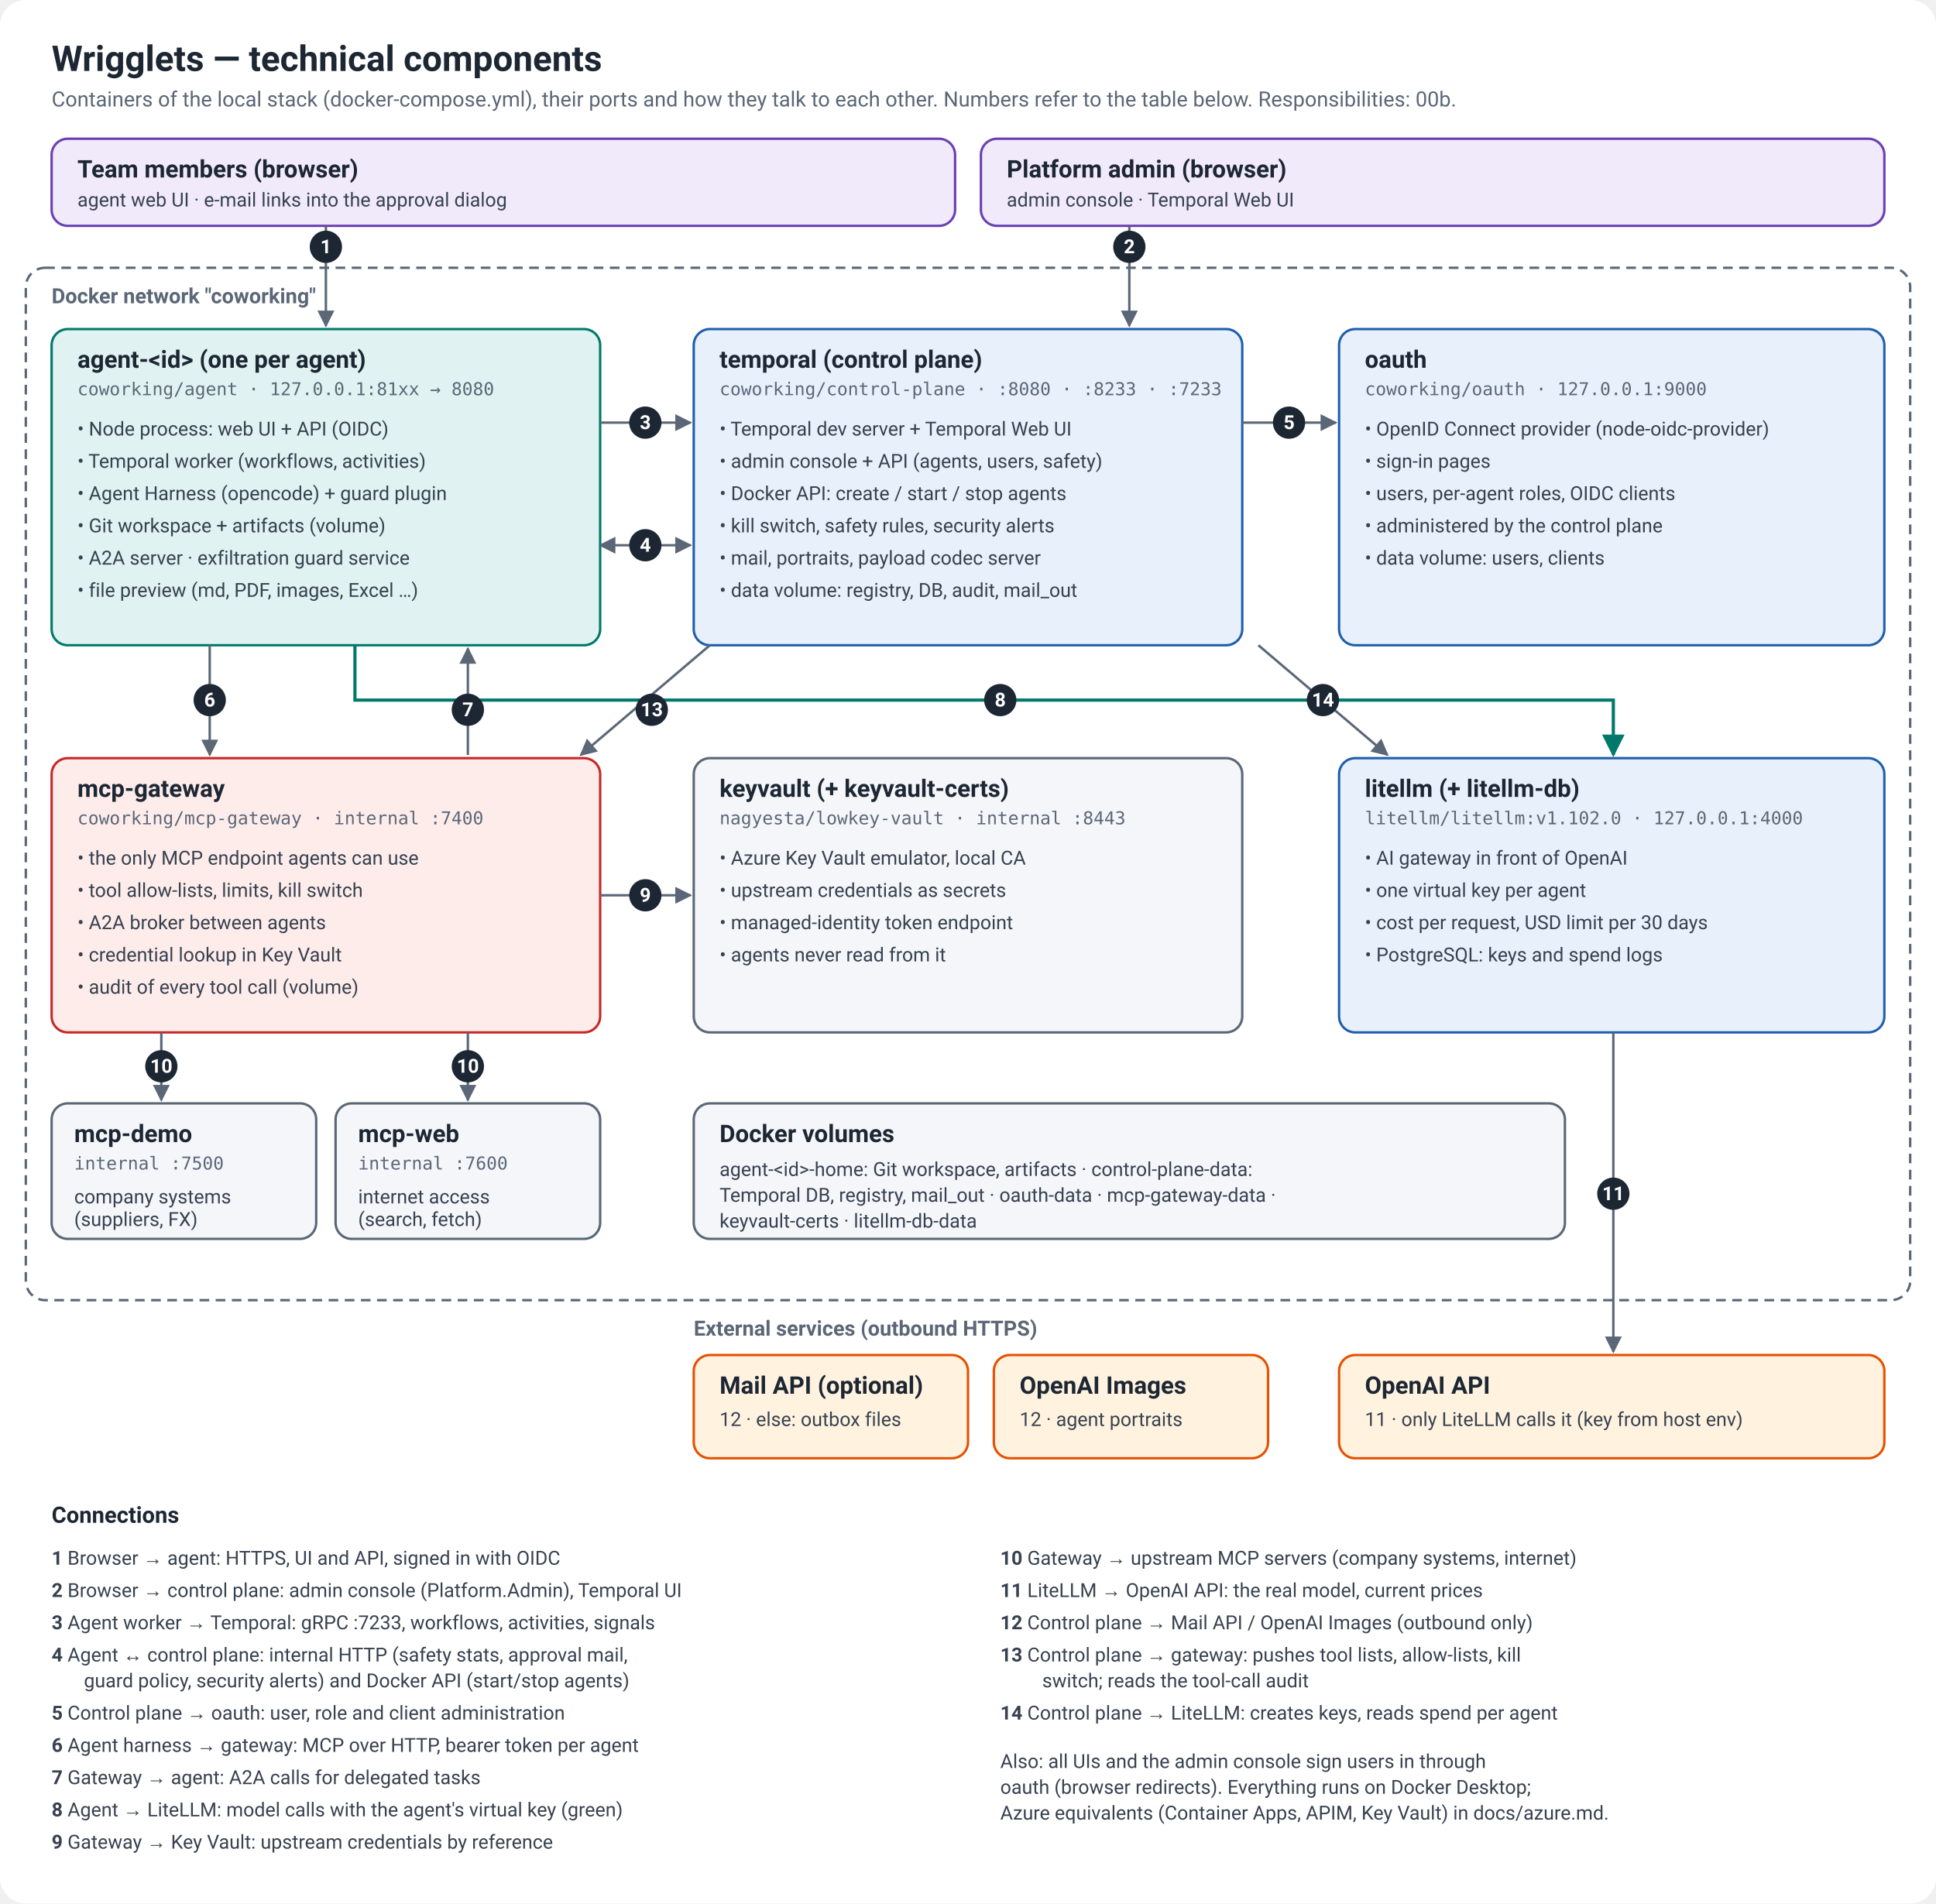
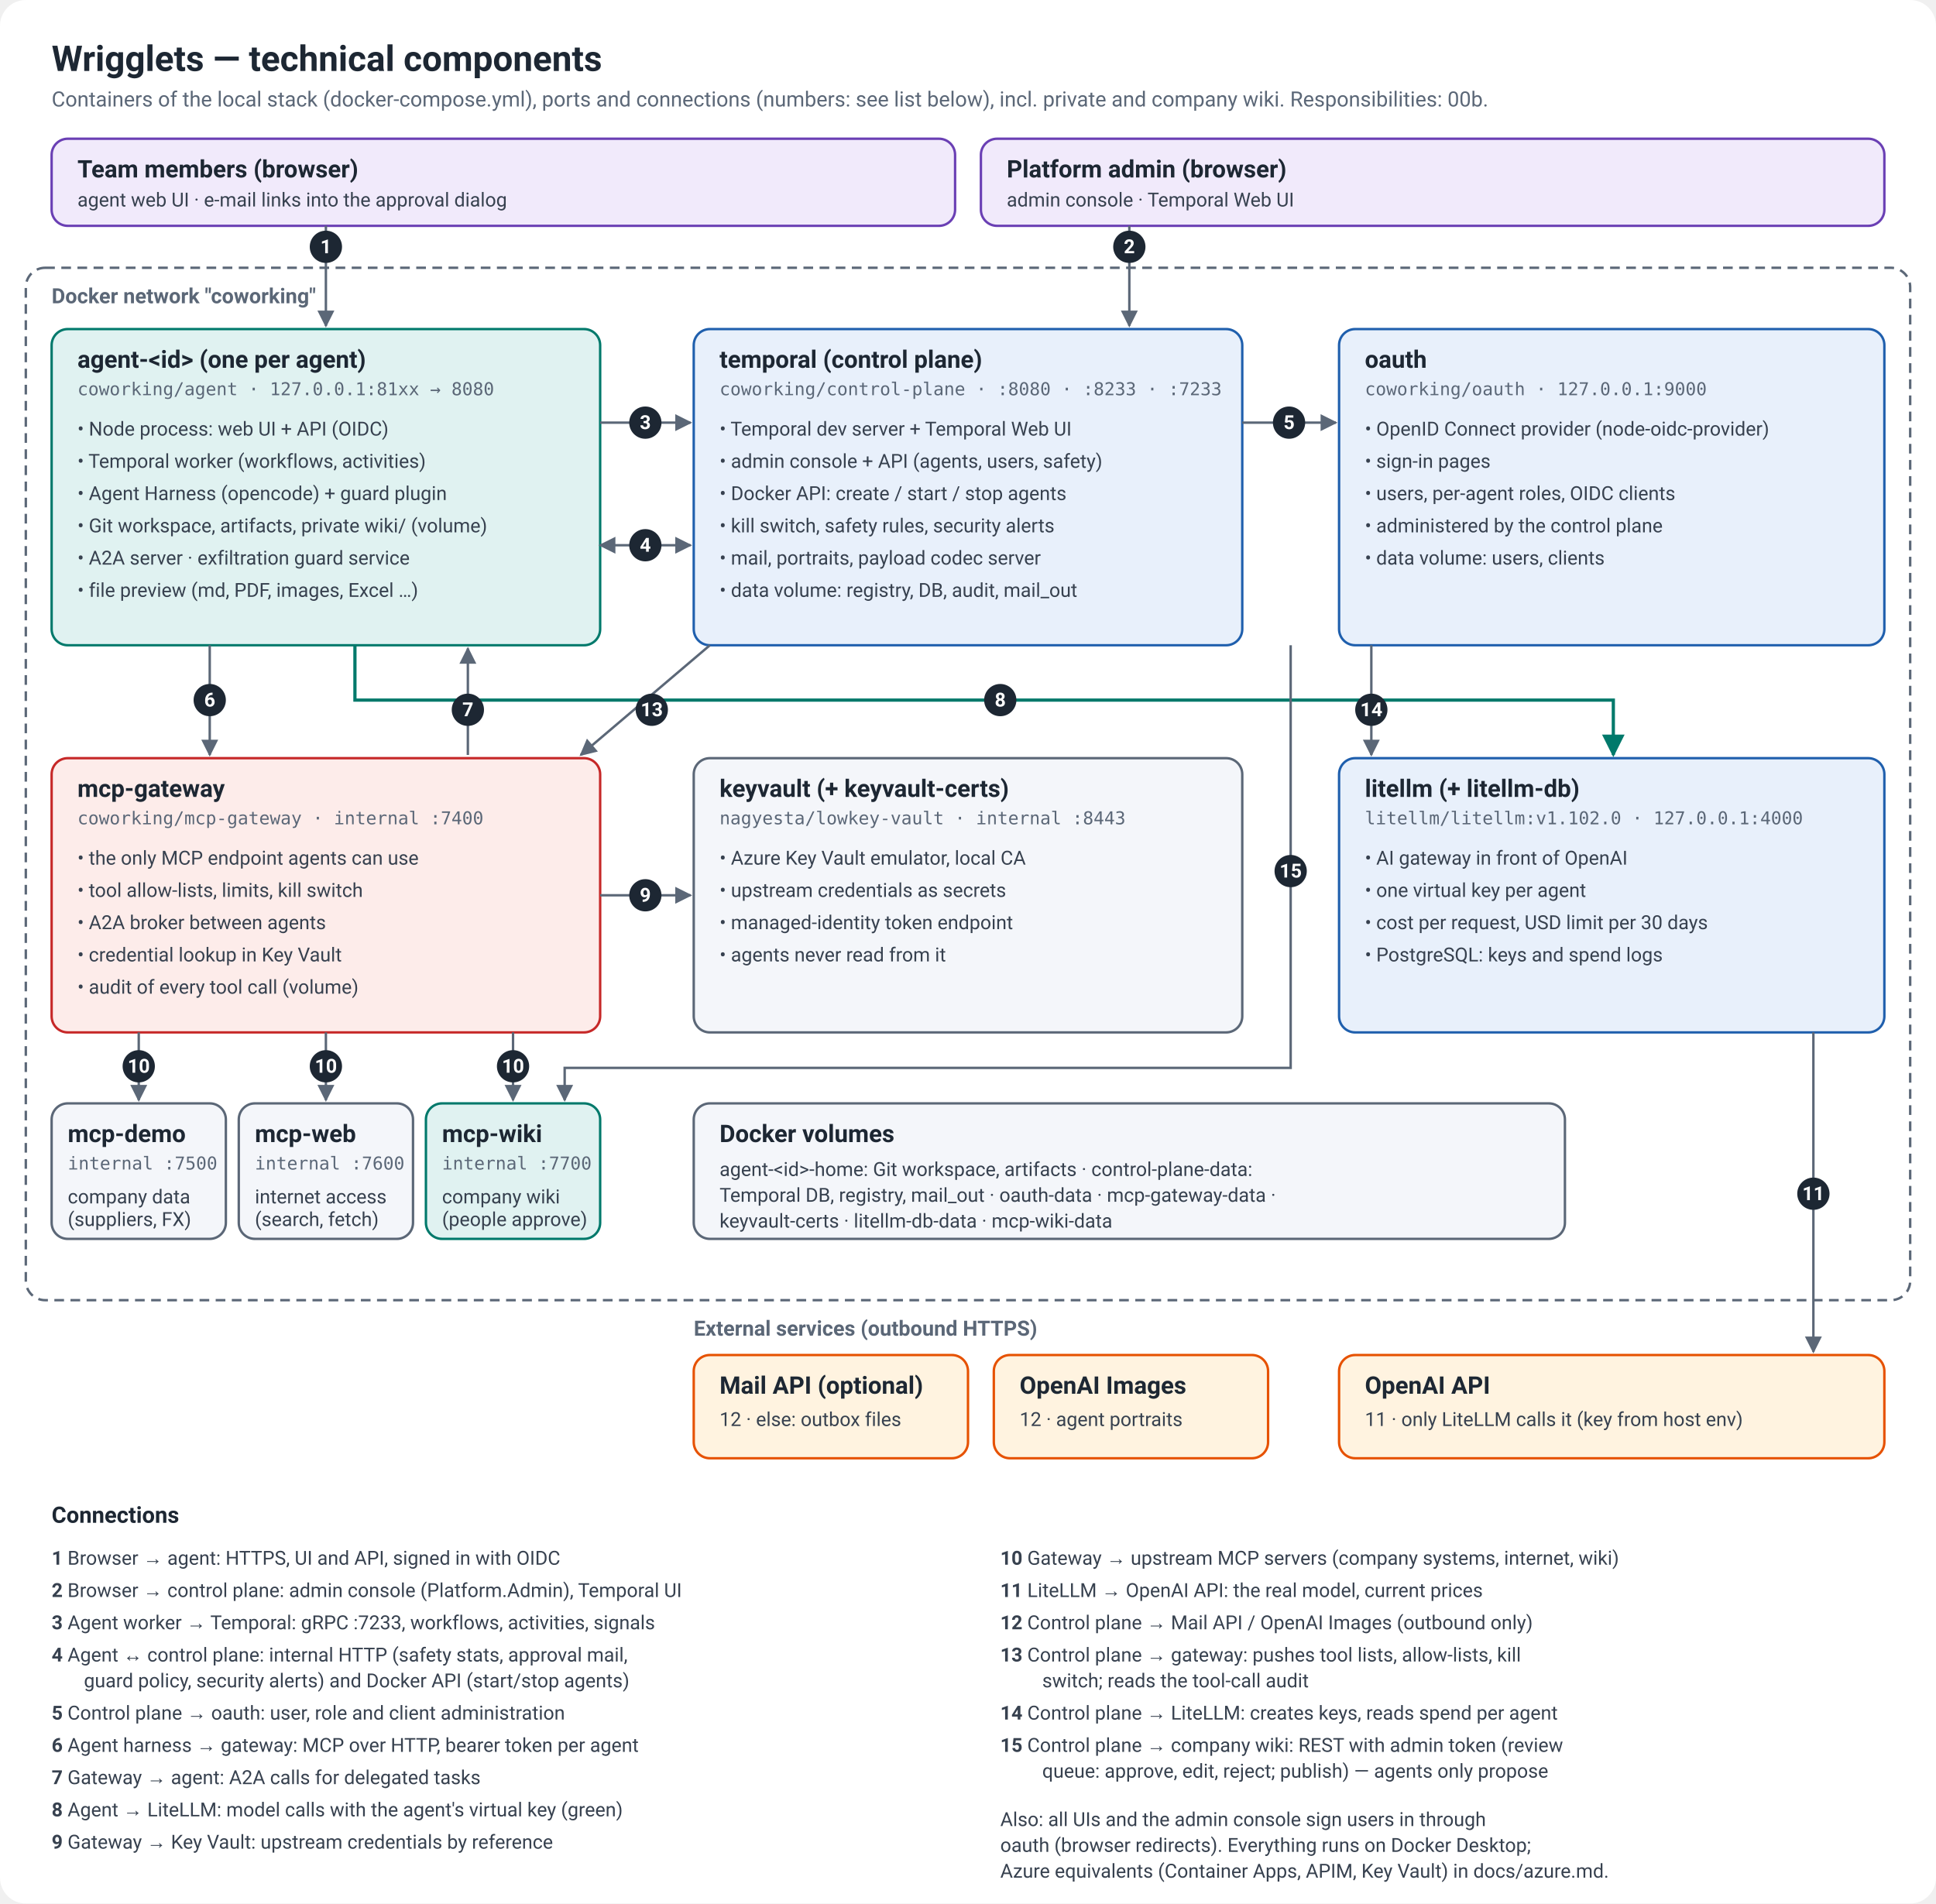
<svg xmlns="http://www.w3.org/2000/svg" width="1200" height="1180" viewBox="0 0 1200 1180" font-family="Roboto, 'Segoe UI', Arial, sans-serif">
  <style>
    .t { font-size: 22px; font-weight: 600; fill: #1d2733; }
    .st { font-size: 13px; fill: #5b6777; }
    .h { font-size: 15px; font-weight: 600; fill: #1d2733; }
    .img { font-size: 11px; fill: #5b6777; font-family: Consolas, monospace; }
    .d { font-size: 12px; fill: #37414f; }
    .bl { font-size: 13px; font-weight: 600; fill: #5b6777; }
    .lg { font-size: 12px; fill: #37414f; }
    .lgh { font-size: 14px; font-weight: 600; fill: #1d2733; }
    .ln { fill: none; stroke: #5b6777; stroke-width: 1.5; }
    .ln2 { fill: none; stroke: #00796b; stroke-width: 2; }
    .cp { fill: #e8f0fb; stroke: #1f5fad; stroke-width: 1.5; }
    .ag { fill: #e0f2f1; stroke: #00796b; stroke-width: 1.5; }
    .gw { fill: #fdecea; stroke: #c62828; stroke-width: 1.5; }
    .sup { fill: #f4f6fa; stroke: #5b6777; stroke-width: 1.5; }
    .ext { fill: #fff3e0; stroke: #e65100; stroke-width: 1.5; }
    .usr { fill: #f1eafb; stroke: #6a3fb4; stroke-width: 1.5; }
    .bnd { fill: none; stroke: #5b6777; stroke-width: 1.5; stroke-dasharray: 6 4; }
    .bd { fill: #1d2733; }
    .bn { font-size: 12px; font-weight: 700; fill: #ffffff; text-anchor: middle; }
    .lbl { font-size: 11px; fill: #37414f; }
  </style>
  <defs>
    <marker id="a" viewBox="0 0 10 10" refX="9" refY="5" markerWidth="7" markerHeight="7" orient="auto-start-reverse">
      <path d="M0,0 L10,5 L0,10 z" fill="#5b6777" />
    </marker>
    <marker id="g" viewBox="0 0 10 10" refX="9" refY="5" markerWidth="7" markerHeight="7" orient="auto-start-reverse">
      <path d="M0,0 L10,5 L0,10 z" fill="#00796b" />
    </marker>
  </defs>
  <rect width="1200" height="1180" rx="16" fill="#ffffff" />
  <text x="32" y="44" class="t">Wrigglets — technical components</text>
-   <text x="32" y="66" class="st">Containers of the local stack (docker-compose.yml), their ports and how they talk to each other. Numbers refer to the table below. Responsibilities: 00b.</text>
+   <text x="32" y="66" class="st">Containers of the local stack (docker-compose.yml), ports and connections (numbers: see list below), incl. private and company wiki. Responsibilities: 00b.</text>
  <rect class="usr" x="32" y="86" width="560" height="54" rx="10" />
  <text x="48" y="110" class="h">Team members (browser)</text>
  <text x="48" y="128" class="d">agent web UI · e-mail links into the approval dialog</text>
  <rect class="usr" x="608" y="86" width="560" height="54" rx="10" />
  <text x="624" y="110" class="h">Platform admin (browser)</text>
  <text x="624" y="128" class="d">admin console · Temporal Web UI</text>
  <rect class="bnd" x="16" y="166" width="1168" height="640" rx="12" />
  <text x="32" y="188" class="bl">Docker network "coworking"</text>
  <rect class="ag" x="32" y="204" width="340" height="196" rx="10" />
  <text x="48" y="228" class="h">agent-&lt;id&gt;   (one per agent)</text>
  <text x="48" y="245" class="img">coworking/agent · 127.0.0.1:81xx → 8080</text>
  <text x="48" y="270" class="d">• Node process: web UI + API (OIDC)</text>
  <text x="48" y="290" class="d">• Temporal worker (workflows, activities)</text>
  <text x="48" y="310" class="d">• Agent Harness (opencode) + guard plugin</text>
-   <text x="48" y="330" class="d">• Git workspace + artifacts (volume)</text>
+   <text x="48" y="330" class="d">• Git workspace, artifacts, private wiki/ (volume)</text>
  <text x="48" y="350" class="d">• A2A server · exfiltration guard service</text>
  <text x="48" y="370" class="d">• file preview (md, PDF, images, Excel …)</text>
  <rect class="cp" x="430" y="204" width="340" height="196" rx="10" />
  <text x="446" y="228" class="h">temporal   (control plane)</text>
  <text x="446" y="245" class="img">coworking/control-plane · :8080 · :8233 · :7233</text>
  <text x="446" y="270" class="d">• Temporal dev server + Temporal Web UI</text>
  <text x="446" y="290" class="d">• admin console + API (agents, users, safety)</text>
  <text x="446" y="310" class="d">• Docker API: create / start / stop agents</text>
  <text x="446" y="330" class="d">• kill switch, safety rules, security alerts</text>
  <text x="446" y="350" class="d">• mail, portraits, payload codec server</text>
  <text x="446" y="370" class="d">• data volume: registry, DB, audit, mail_out</text>
  <rect class="cp" x="830" y="204" width="338" height="196" rx="10" />
  <text x="846" y="228" class="h">oauth</text>
  <text x="846" y="245" class="img">coworking/oauth · 127.0.0.1:9000</text>
  <text x="846" y="270" class="d">• OpenID Connect provider (node-oidc-provider)</text>
  <text x="846" y="290" class="d">• sign-in pages</text>
  <text x="846" y="310" class="d">• users, per-agent roles, OIDC clients</text>
  <text x="846" y="330" class="d">• administered by the control plane</text>
  <text x="846" y="350" class="d">• data volume: users, clients</text>
  <rect class="gw" x="32" y="470" width="340" height="170" rx="10" />
  <text x="48" y="494" class="h">mcp-gateway</text>
  <text x="48" y="511" class="img">coworking/mcp-gateway · internal :7400</text>
  <text x="48" y="536" class="d">• the only MCP endpoint agents can use</text>
  <text x="48" y="556" class="d">• tool allow-lists, limits, kill switch</text>
  <text x="48" y="576" class="d">• A2A broker between agents</text>
  <text x="48" y="596" class="d">• credential lookup in Key Vault</text>
  <text x="48" y="616" class="d">• audit of every tool call (volume)</text>
  <rect class="sup" x="430" y="470" width="340" height="170" rx="10" />
  <text x="446" y="494" class="h">keyvault   (+ keyvault-certs)</text>
  <text x="446" y="511" class="img">nagyesta/lowkey-vault · internal :8443</text>
  <text x="446" y="536" class="d">• Azure Key Vault emulator, local CA</text>
  <text x="446" y="556" class="d">• upstream credentials as secrets</text>
  <text x="446" y="576" class="d">• managed-identity token endpoint</text>
  <text x="446" y="596" class="d">• agents never read from it</text>
  <rect class="cp" x="830" y="470" width="338" height="170" rx="10" />
  <text x="846" y="494" class="h">litellm   (+ litellm-db)</text>
  <text x="846" y="511" class="img">litellm/litellm:v1.102.0 · 127.0.0.1:4000</text>
  <text x="846" y="536" class="d">• AI gateway in front of OpenAI</text>
  <text x="846" y="556" class="d">• one virtual key per agent</text>
  <text x="846" y="576" class="d">• cost per request, USD limit per 30 days</text>
  <text x="846" y="596" class="d">• PostgreSQL: keys and spend logs</text>
-   <rect class="sup" x="32" y="684" width="164" height="84" rx="10" />
-   <text x="46" y="708" class="h">mcp-demo</text>
-   <text x="46" y="725" class="img">internal :7500</text>
-   <text x="46" y="746" class="d">company systems</text>
-   <text x="46" y="760" class="d">(suppliers, FX)</text>
-   <rect class="sup" x="208" y="684" width="164" height="84" rx="10" />
-   <text x="222" y="708" class="h">mcp-web</text>
-   <text x="222" y="725" class="img">internal :7600</text>
-   <text x="222" y="746" class="d">internet access</text>
-   <text x="222" y="760" class="d">(search, fetch)</text>
+   <rect class="sup" x="32" y="684" width="108" height="84" rx="10" />
+   <text x="42" y="708" class="h">mcp-demo</text>
+   <text x="42" y="725" class="img">internal :7500</text>
+   <text x="42" y="746" class="d">company data</text>
+   <text x="42" y="760" class="d">(suppliers, FX)</text>
+   <rect class="sup" x="148" y="684" width="108" height="84" rx="10" />
+   <text x="158" y="708" class="h">mcp-web</text>
+   <text x="158" y="725" class="img">internal :7600</text>
+   <text x="158" y="746" class="d">internet access</text>
+   <text x="158" y="760" class="d">(search, fetch)</text>
+   <rect class="ag" x="264" y="684" width="108" height="84" rx="10" />
+   <text x="274" y="708" class="h">mcp-wiki</text>
+   <text x="274" y="725" class="img">internal :7700</text>
+   <text x="274" y="746" class="d">company wiki</text>
+   <text x="274" y="760" class="d">(people approve)</text>
  <rect class="sup" x="430" y="684" width="540" height="84" rx="10" />
  <text x="446" y="708" class="h">Docker volumes</text>
  <text x="446" y="729" class="d">agent-&lt;id&gt;-home: Git workspace, artifacts · control-plane-data:</text>
  <text x="446" y="745" class="d">Temporal DB, registry, mail_out · oauth-data · mcp-gateway-data ·</text>
-   <text x="446" y="761" class="d">keyvault-certs · litellm-db-data</text>
+   <text x="446" y="761" class="d">keyvault-certs · litellm-db-data · mcp-wiki-data</text>
  <text x="430" y="828" class="bl">External services (outbound HTTPS)</text>
  <rect class="ext" x="830" y="840" width="338" height="64" rx="10" />
  <text x="846" y="864" class="h">OpenAI API</text>
  <text x="846" y="884" class="d">11 · only LiteLLM calls it (key from host env)</text>
  <rect class="ext" x="430" y="840" width="170" height="64" rx="10" />
  <text x="446" y="864" class="h">Mail API (optional)</text>
  <text x="446" y="884" class="d">12 · else: outbox files</text>
  <rect class="ext" x="616" y="840" width="170" height="64" rx="10" />
  <text x="632" y="864" class="h">OpenAI Images</text>
  <text x="632" y="884" class="d">12 · agent portraits</text>
  <path class="ln" d="M202,140 L202,202" marker-end="url(#a)" />
  <path class="ln" d="M700,140 L700,202" marker-end="url(#a)" />
  <path class="ln" d="M372,262 L428,262" marker-end="url(#a)" />
  <path class="ln" d="M372,338 L428,338" marker-start="url(#a)" marker-end="url(#a)" />
  <path class="ln" d="M770,262 L828,262" marker-end="url(#a)" />
  <path class="ln" d="M130,400 L130,468" marker-end="url(#a)" />
  <path class="ln" d="M290,468 L290,402" marker-end="url(#a)" />
  <path class="ln2" d="M220,400 L220,434 L1000,434 L1000,468" marker-end="url(#g)" />
  <path class="ln" d="M372,555 L428,555" marker-end="url(#a)" />
-   <path class="ln" d="M100,640 L100,682" marker-end="url(#a)" />
-   <path class="ln" d="M290,640 L290,682" marker-end="url(#a)" />
-   <path class="ln" d="M1000,640 L1000,838" marker-end="url(#a)" />
+   <path class="ln" d="M86,640 L86,682" marker-end="url(#a)" />
+   <path class="ln" d="M202,640 L202,682" marker-end="url(#a)" />
+   <path class="ln" d="M318,640 L318,682" marker-end="url(#a)" />
+   <path class="ln" d="M800,400 L800,662 L350,662 L350,682" marker-end="url(#a)" />
+   <path class="ln" d="M1124,640 L1124,838" marker-end="url(#a)" />
  <path class="ln" d="M440,400 L360,468" marker-end="url(#a)" />
-   <path class="ln" d="M780,400 L860,468" marker-end="url(#a)" />
+   <path class="ln" d="M850,400 L850,468" marker-end="url(#a)" />
  <g>
    <circle class="bd" cx="202" cy="153" r="10" />
    <text class="bn" x="202" y="157">1</text>
    <circle class="bd" cx="700" cy="153" r="10" />
    <text class="bn" x="700" y="157">2</text>
    <circle class="bd" cx="400" cy="262" r="10" />
    <text class="bn" x="400" y="266">3</text>
    <circle class="bd" cx="400" cy="338" r="10" />
    <text class="bn" x="400" y="342">4</text>
    <circle class="bd" cx="799" cy="262" r="10" />
    <text class="bn" x="799" y="266">5</text>
    <circle class="bd" cx="130" cy="434" r="10" />
    <text class="bn" x="130" y="438">6</text>
    <circle class="bd" cx="290" cy="440" r="10" />
    <text class="bn" x="290" y="444">7</text>
    <circle class="bd" cx="620" cy="434" r="10" />
    <text class="bn" x="620" y="438">8</text>
    <circle class="bd" cx="400" cy="555" r="10" />
    <text class="bn" x="400" y="559">9</text>
-     <circle class="bd" cx="100" cy="661" r="10" />
-     <text class="bn" x="100" y="665">10</text>
-     <circle class="bd" cx="290" cy="661" r="10" />
-     <text class="bn" x="290" y="665">10</text>
-     <circle class="bd" cx="1000" cy="740" r="10" />
-     <text class="bn" x="1000" y="744">11</text>
+     <circle class="bd" cx="86" cy="661" r="10" />
+     <text class="bn" x="86" y="665">10</text>
+     <circle class="bd" cx="202" cy="661" r="10" />
+     <text class="bn" x="202" y="665">10</text>
+     <circle class="bd" cx="318" cy="661" r="10" />
+     <text class="bn" x="318" y="665">10</text>
+     <circle class="bd" cx="800" cy="540" r="10" />
+     <text class="bn" x="800" y="544">15</text>
+     <circle class="bd" cx="1124" cy="740" r="10" />
+     <text class="bn" x="1124" y="744">11</text>
    <circle class="bd" cx="404" cy="440" r="10" />
    <text class="bn" x="404" y="444">13</text>
-     <circle class="bd" cx="820" cy="434" r="10" />
-     <text class="bn" x="820" y="438">14</text>
+     <circle class="bd" cx="850" cy="440" r="10" />
+     <text class="bn" x="850" y="444">14</text>
  </g>
  <text x="32" y="944" class="lgh">Connections</text>
  <g class="lg">
    <text x="32" y="970">
      <tspan font-weight="700">1</tspan>  Browser → agent: HTTPS, UI and API, signed in with OIDC</text>
    <text x="32" y="990">
      <tspan font-weight="700">2</tspan>  Browser → control plane: admin console (Platform.Admin), Temporal UI</text>
    <text x="32" y="1010">
      <tspan font-weight="700">3</tspan>  Agent worker → Temporal: gRPC :7233, workflows, activities, signals</text>
    <text x="32" y="1030">
      <tspan font-weight="700">4</tspan>  Agent ↔ control plane: internal HTTP (safety stats, approval mail,</text>
    <text x="52" y="1046">guard policy, security alerts) and Docker API (start/stop agents)</text>
    <text x="32" y="1066">
      <tspan font-weight="700">5</tspan>  Control plane → oauth: user, role and client administration</text>
    <text x="32" y="1086">
      <tspan font-weight="700">6</tspan>  Agent harness → gateway: MCP over HTTP, bearer token per agent</text>
    <text x="32" y="1106">
      <tspan font-weight="700">7</tspan>  Gateway → agent: A2A calls for delegated tasks</text>
    <text x="32" y="1126">
      <tspan font-weight="700">8</tspan>  Agent → LiteLLM: model calls with the agent's virtual key (green)</text>
    <text x="32" y="1146">
      <tspan font-weight="700">9</tspan>  Gateway → Key Vault: upstream credentials by reference</text>
    <text x="620" y="970">
-       <tspan font-weight="700">10</tspan>  Gateway → upstream MCP servers (company systems, internet)</text>
+       <tspan font-weight="700">10</tspan>  Gateway → upstream MCP servers (company systems, internet, wiki)</text>
    <text x="620" y="990">
      <tspan font-weight="700">11</tspan>  LiteLLM → OpenAI API: the real model, current prices</text>
    <text x="620" y="1010">
      <tspan font-weight="700">12</tspan>  Control plane → Mail API / OpenAI Images (outbound only)</text>
    <text x="620" y="1030">
      <tspan font-weight="700">13</tspan>  Control plane → gateway: pushes tool lists, allow-lists, kill</text>
    <text x="646" y="1046">switch; reads the tool-call audit</text>
    <text x="620" y="1066">
      <tspan font-weight="700">14</tspan>  Control plane → LiteLLM: creates keys, reads spend per agent</text>
-     <text x="620" y="1096" class="d">Also: all UIs and the admin console sign users in through</text>
-     <text x="620" y="1112" class="d">oauth (browser redirects). Everything runs on Docker Desktop;</text>
-     <text x="620" y="1128" class="d">Azure equivalents (Container Apps, APIM, Key Vault) in docs/azure.md.</text>
+     <text x="620" y="1086">
+       <tspan font-weight="700">15</tspan>  Control plane → company wiki: REST with admin token (review</text>
+     <text x="646" y="1102">queue: approve, edit, reject; publish) — agents only propose</text>
+     <text x="620" y="1132" class="d">Also: all UIs and the admin console sign users in through</text>
+     <text x="620" y="1148" class="d">oauth (browser redirects). Everything runs on Docker Desktop;</text>
+     <text x="620" y="1164" class="d">Azure equivalents (Container Apps, APIM, Key Vault) in docs/azure.md.</text>
  </g>
</svg>
